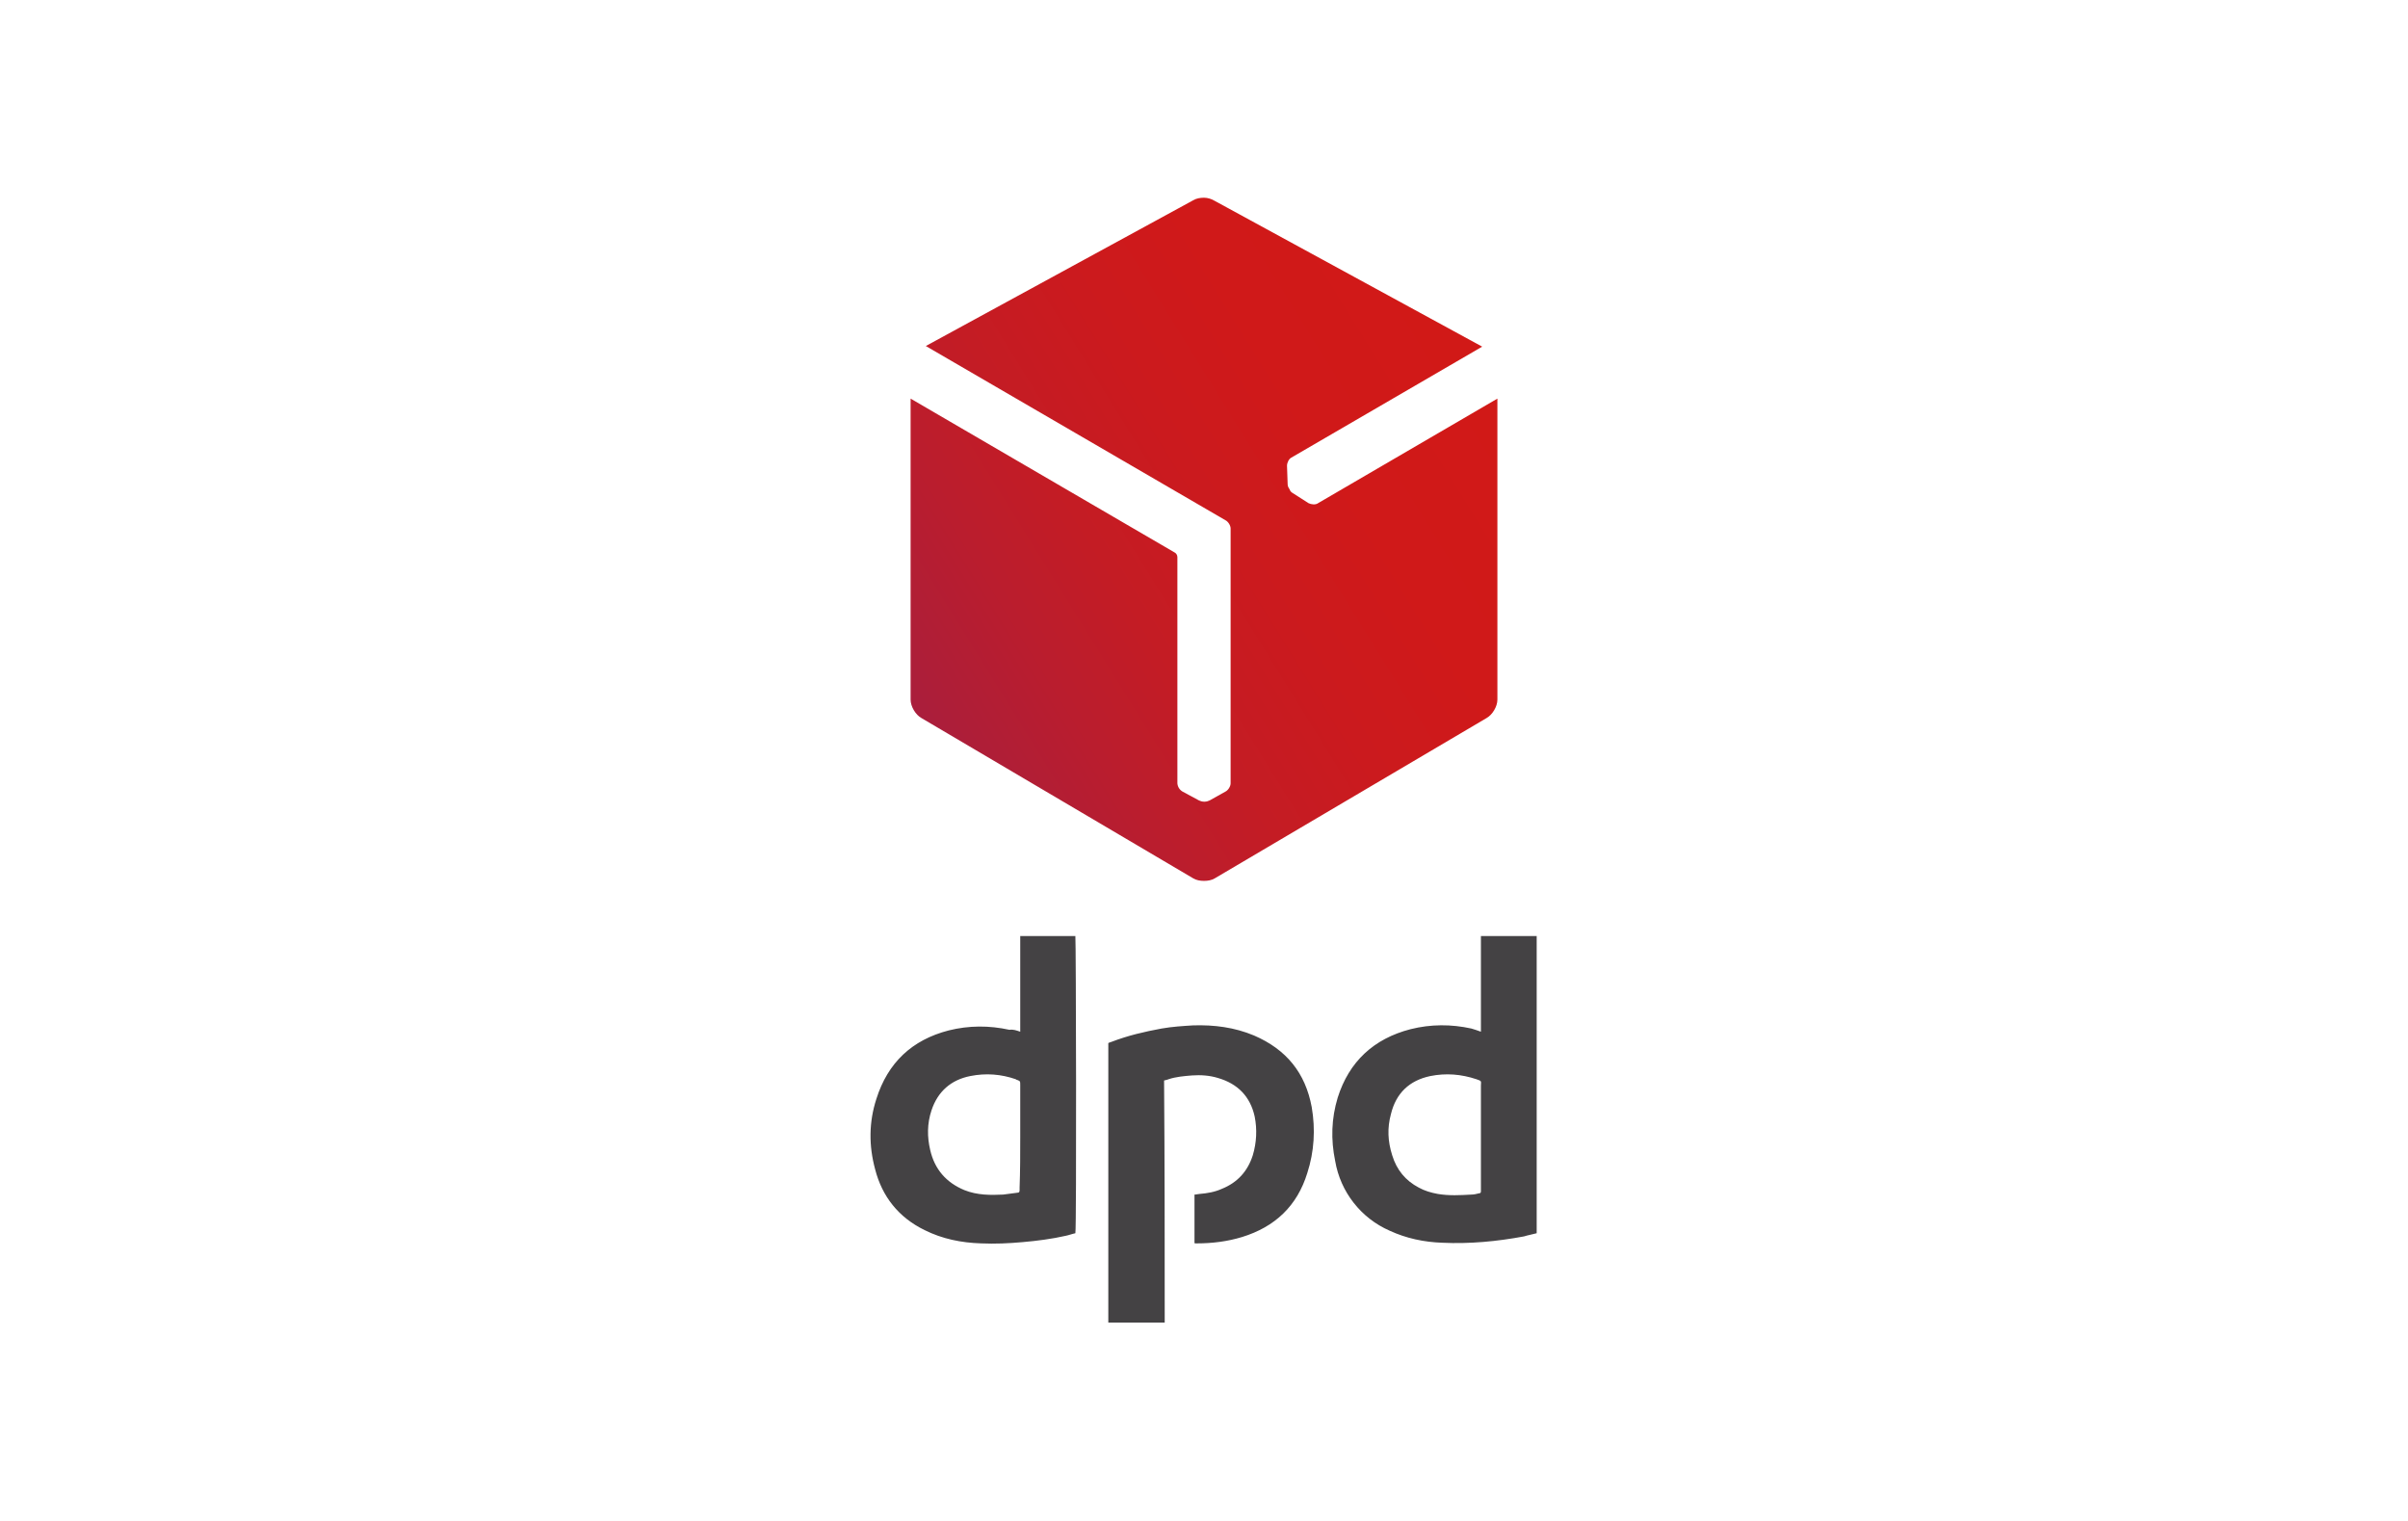
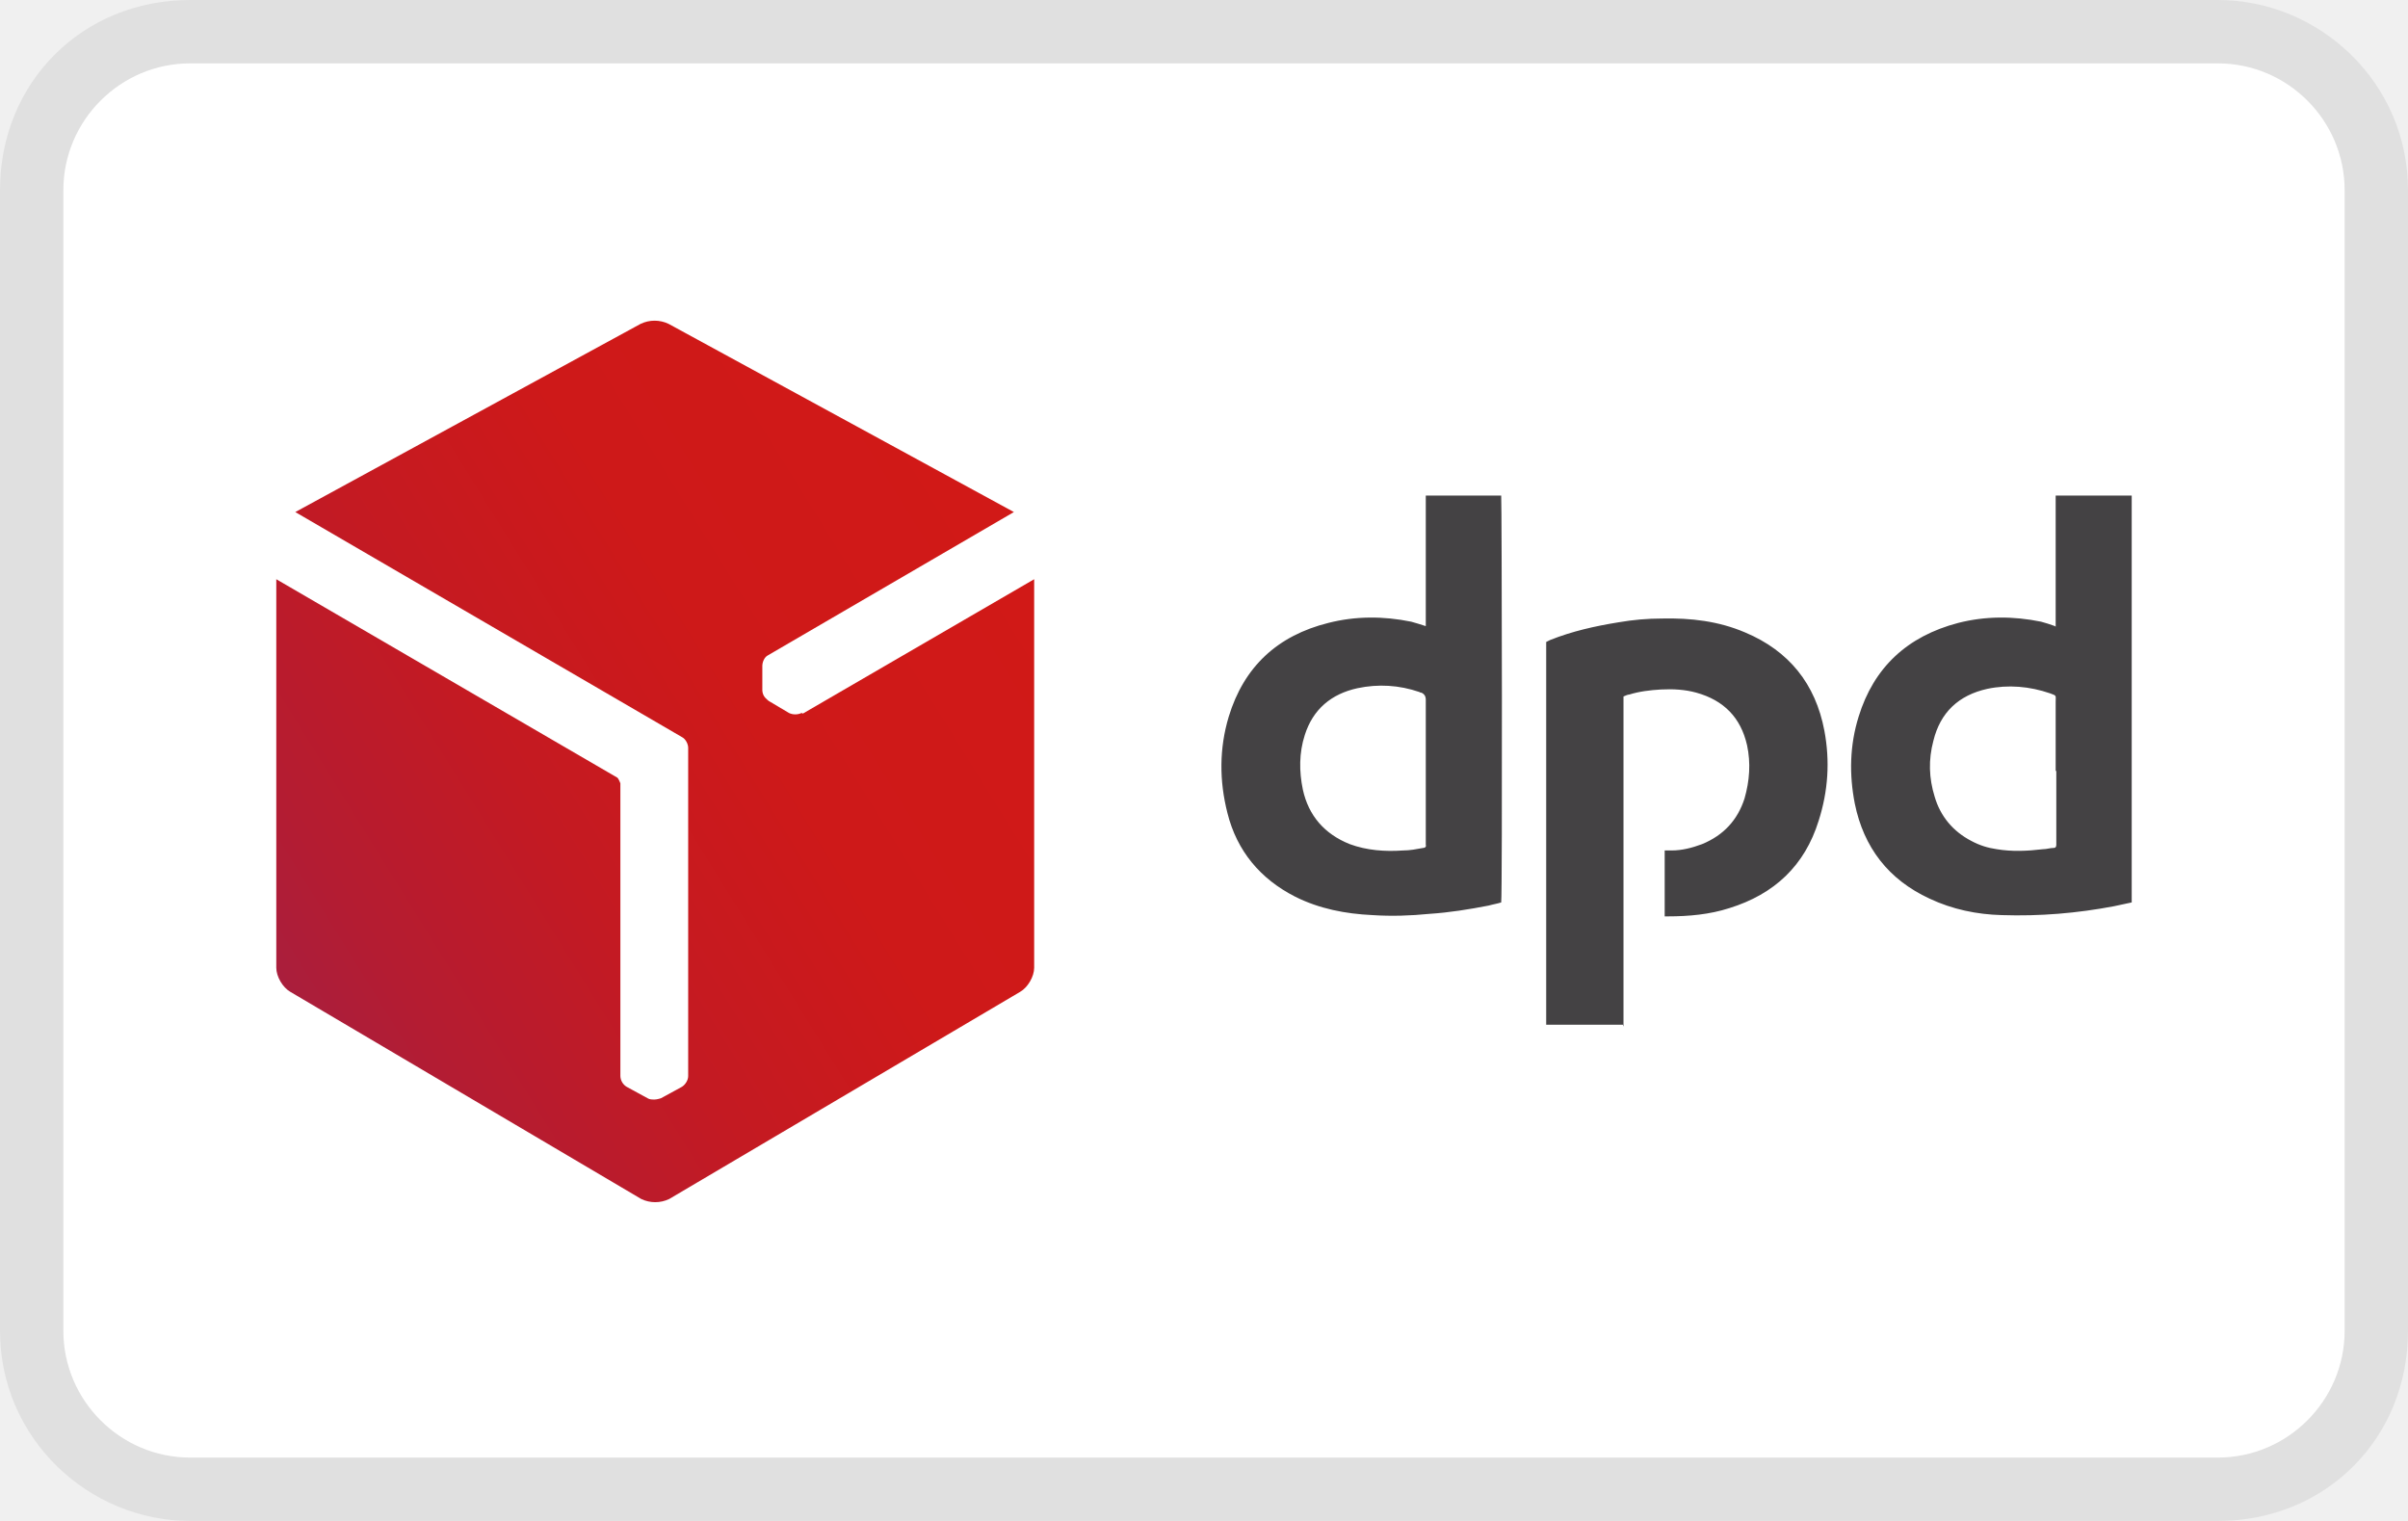
- <svg xmlns="http://www.w3.org/2000/svg" role="img" viewBox="0 0 38 24" width="38" height="24" aria-labelledby="pi-dpd">
-   <style type="text/css">.st8{fill:#444244}</style>
-   <path fill="#fff" d="M0 0h38v24H0z" />
-   <linearGradient id="SVGID_1_" gradientUnits="userSpaceOnUse" x1="14.481" y1="67.434" x2="23.383" y2="72.96" gradientTransform="matrix(1 0 0 -1 0 78.658)">
-     <stop offset="0" stop-color="#aa1e3c" />
-     <stop offset=".046" stop-color="#ae1e38" />
-     <stop offset=".198" stop-color="#ba1d2e" />
-     <stop offset=".361" stop-color="#c41c24" />
-     <stop offset=".537" stop-color="#cb1a1e" />
-     <stop offset=".735" stop-color="#d01919" />
-     <stop offset="1" stop-color="#d11917" />
-   </linearGradient>
-   <path d="M20.8 7.94c-.04.03-.11.02-.15 0l-.25-.16a.102.102 0 01-.05-.06c-.02-.03-.03-.05-.03-.08l-.01-.29c0-.05.03-.11.07-.13l3.01-1.75-4.22-2.3c-.05-.03-.11-.05-.17-.05s-.12.01-.17.04l-4.22 2.3 4.73 2.75c.04.02.08.08.08.13v4.02c0 .05-.04.11-.08.13l-.25.14c-.02.01-.05.02-.08.02H19c-.03 0-.06-.01-.08-.02l-.26-.14a.165.165 0 01-.08-.13V8.79c0-.03-.02-.06-.04-.07l-4.17-2.43v4.75c0 .11.08.24.17.29l4.29 2.53c.05.03.11.04.17.04.06 0 .12-.01.17-.04l4.29-2.53c.09-.05.17-.18.17-.29V6.29L20.8 7.94z" fill="url(#SVGID_1_)" />
-   <path class="st8" d="M23.37 16.28v-1.51h.88v4.69c-.07.02-.14.03-.2.05-.43.08-.86.12-1.29.1-.29-.01-.57-.07-.83-.19a1.47 1.47 0 01-.86-1.1c-.07-.34-.06-.67.04-1 .18-.57.57-.93 1.15-1.08.32-.08.64-.08.96-.01.04.01.09.03.15.05zm0 1.66v-.81c0-.07.02-.07-.07-.1-.24-.08-.48-.1-.73-.05-.33.07-.54.27-.62.6-.06.22-.05.43.02.65.07.23.21.4.42.51.09.05.19.08.3.1.18.03.35.02.53.01.04 0 .08-.01.12-.02.02 0 .03-.01.03-.03v-.04-.82zM16.1 16.28v-1.51h.87c.01.04.02 4.58 0 4.69-.05.01-.1.03-.15.04-.22.05-.45.08-.68.1-.22.02-.44.03-.66.02-.31-.01-.61-.07-.89-.21-.41-.2-.67-.53-.78-.96-.1-.37-.1-.74.02-1.11.18-.57.56-.93 1.14-1.08.32-.08.64-.08.96-.01.06-.01.11.01.17.03zm0 1.66v-.82c0-.06 0-.06-.05-.08-.01 0-.02-.01-.02-.01-.23-.08-.47-.1-.72-.05-.3.06-.51.24-.61.54-.07.21-.07.42-.02.63.07.3.25.51.54.63.2.08.41.08.61.07l.23-.03c.02 0 .03-.01.03-.04v-.04c.01-.26.01-.53.01-.8zM18.38 20.87h-.89v-4.41c.01-.01.03-.01.05-.02.26-.1.52-.16.79-.21.17-.03.34-.04.5-.05.33-.01.65.03.96.16.51.22.81.59.91 1.13.06.35.04.7-.07 1.04-.16.52-.51.85-1.03 1.01-.23.07-.47.1-.71.1h-.03s-.01 0-.01-.01v-.76c.03 0 .06-.01.08-.01.12-.01.24-.03.35-.08.25-.1.41-.28.49-.53.06-.2.07-.41.03-.61-.07-.32-.27-.52-.58-.61-.13-.04-.27-.05-.41-.04-.12.01-.25.02-.37.06-.02.01-.04.01-.07.02.01 1.28.01 2.55.01 3.82z" />
+ <svg xmlns="http://www.w3.org/2000/svg" width="38" height="24" aria-labelledby="pi-dpd">
+   <defs>
+     <linearGradient id="Dégradé_sans_nom_86" x1="4.49" y1="10.5" x2="15.98" y2="17.63" gradientTransform="matrix(1 0 0 -1 0 26)" gradientUnits="userSpaceOnUse">
+       <stop offset="0" stop-color="#aa1e3c" />
+       <stop offset=".11" stop-color="#b41c32" />
+       <stop offset=".36" stop-color="#c41a22" />
+       <stop offset=".63" stop-color="#ce1919" />
+       <stop offset="1" stop-color="#d11917" />
+     </linearGradient>
+   </defs>
+   <path d="M35 0H3C1.3 0 0 1.3 0 3v18c0 1.7 1.4 3 3 3h32c1.7 0 3-1.3 3-3V3c0-1.7-1.4-3-3-3z" style="isolation:isolate" fill="#010101" opacity=".07" />
+   <path d="M35 1c1.1 0 2 .9 2 2v18c0 1.1-.9 2-2 2H3c-1.1 0-2-.9-2-2V3c0-1.1.9-2 2-2h32" fill="#fff" />
+   <path d="M12.65 11.25c-.06.03-.14.03-.2 0l-.32-.19s-.05-.04-.07-.07a.193.193 0 01-.03-.1v-.38c0-.06.03-.14.09-.17L16 8.08l-5.45-2.97a.51.51 0 00-.44 0L4.66 8.08l6.1 3.55c.06.03.1.11.1.17v5.18c0 .07-.05.14-.1.17l-.33.18s-.06.02-.1.02-.08 0-.11-.02l-.33-.18a.206.206 0 01-.1-.17v-4.62s-.03-.08-.05-.09L4.36 9.14v6.13c0 .14.1.31.22.38l5.54 3.27a.51.51 0 00.44 0l5.54-3.27c.12-.07.22-.24.22-.38V9.14l-3.65 2.12z" fill="url(#Dégradé_sans_nom_86)" />
+   <path d="M32.44 9.89V7.82h1.2v6.42l-.28.06c-.58.11-1.17.16-1.77.14-.39-.01-.78-.09-1.14-.26-.65-.3-1.04-.81-1.18-1.5-.09-.46-.08-.92.06-1.37.24-.78.77-1.27 1.57-1.48.43-.11.87-.11 1.31-.02.07.02.14.04.22.07zm0 2.28v-1.1c0-.1.02-.09-.09-.13-.32-.11-.66-.14-.99-.07-.45.1-.74.37-.85.82-.08.3-.07.59.02.88.09.31.29.55.58.7.13.07.26.11.4.13.24.04.48.03.73 0 .06 0 .11-.02.17-.02.03 0 .04-.02.04-.05v-.06-1.11zM22.5 9.89V7.82h1.19c.01.05.02 6.26 0 6.42-.06.02-.13.03-.2.05-.31.06-.62.11-.93.13-.3.03-.6.04-.9.02-.43-.02-.84-.1-1.22-.29-.55-.28-.92-.72-1.07-1.32-.13-.51-.13-1.02.02-1.52.24-.79.77-1.28 1.57-1.48.43-.11.87-.11 1.31-.02.07.02.14.04.23.07zm0 2.28v-1.13q0-.08-.07-.11s-.02 0-.03-.01c-.32-.11-.65-.13-.98-.06-.41.09-.7.33-.83.74-.09.28-.09.57-.03.86.09.41.34.7.74.86.27.1.56.12.84.1.11 0 .21-.02.32-.04.03 0 .05-.02.04-.05V12.17zM25.61 16.17H24.4v-6.04l.06-.03c.35-.14.71-.22 1.08-.28.23-.04.46-.06.69-.06.45-.01.89.04 1.31.22.69.29 1.11.81 1.25 1.55.09.48.06.95-.09 1.42-.22.71-.7 1.16-1.41 1.38-.31.1-.64.13-.97.13h-.03-.02v-1.04h.11c.16 0 .32-.04.48-.1.34-.14.56-.38.67-.72.08-.28.1-.56.04-.84-.1-.44-.37-.71-.8-.83-.18-.05-.37-.06-.56-.05-.17.01-.34.03-.5.08-.03 0-.06.02-.09.03v5.21z" fill="#444244" />
</svg>
